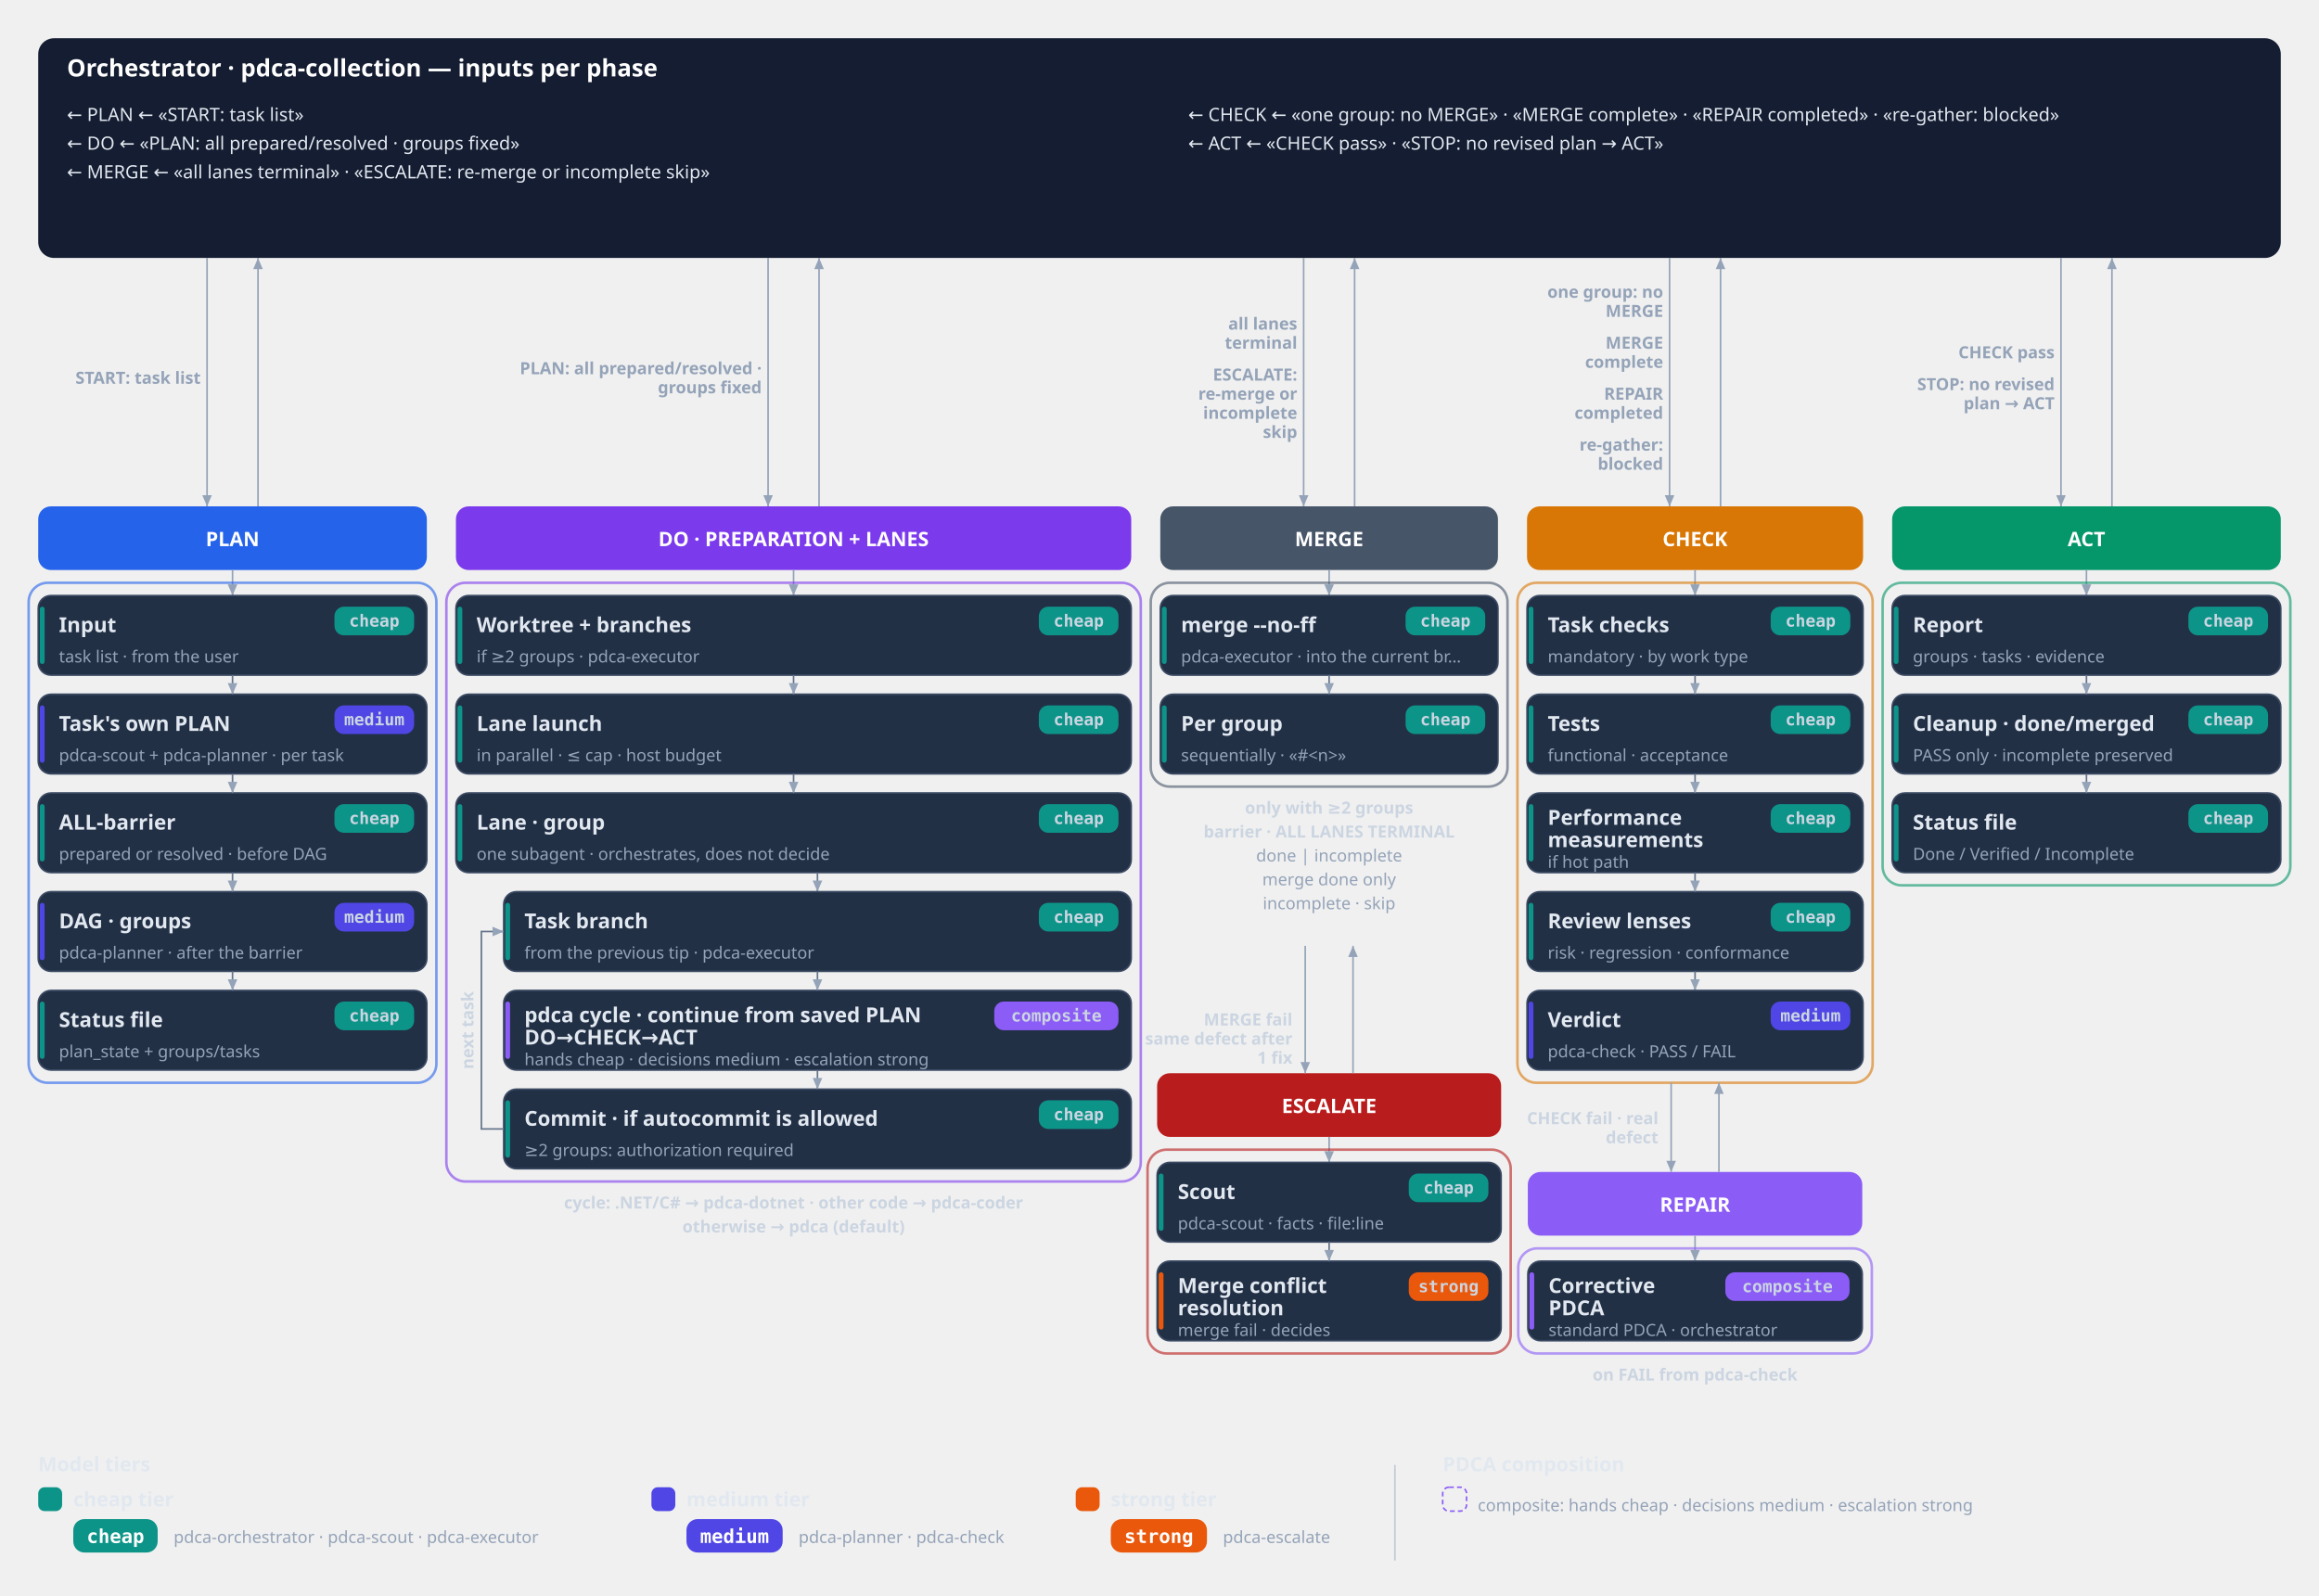
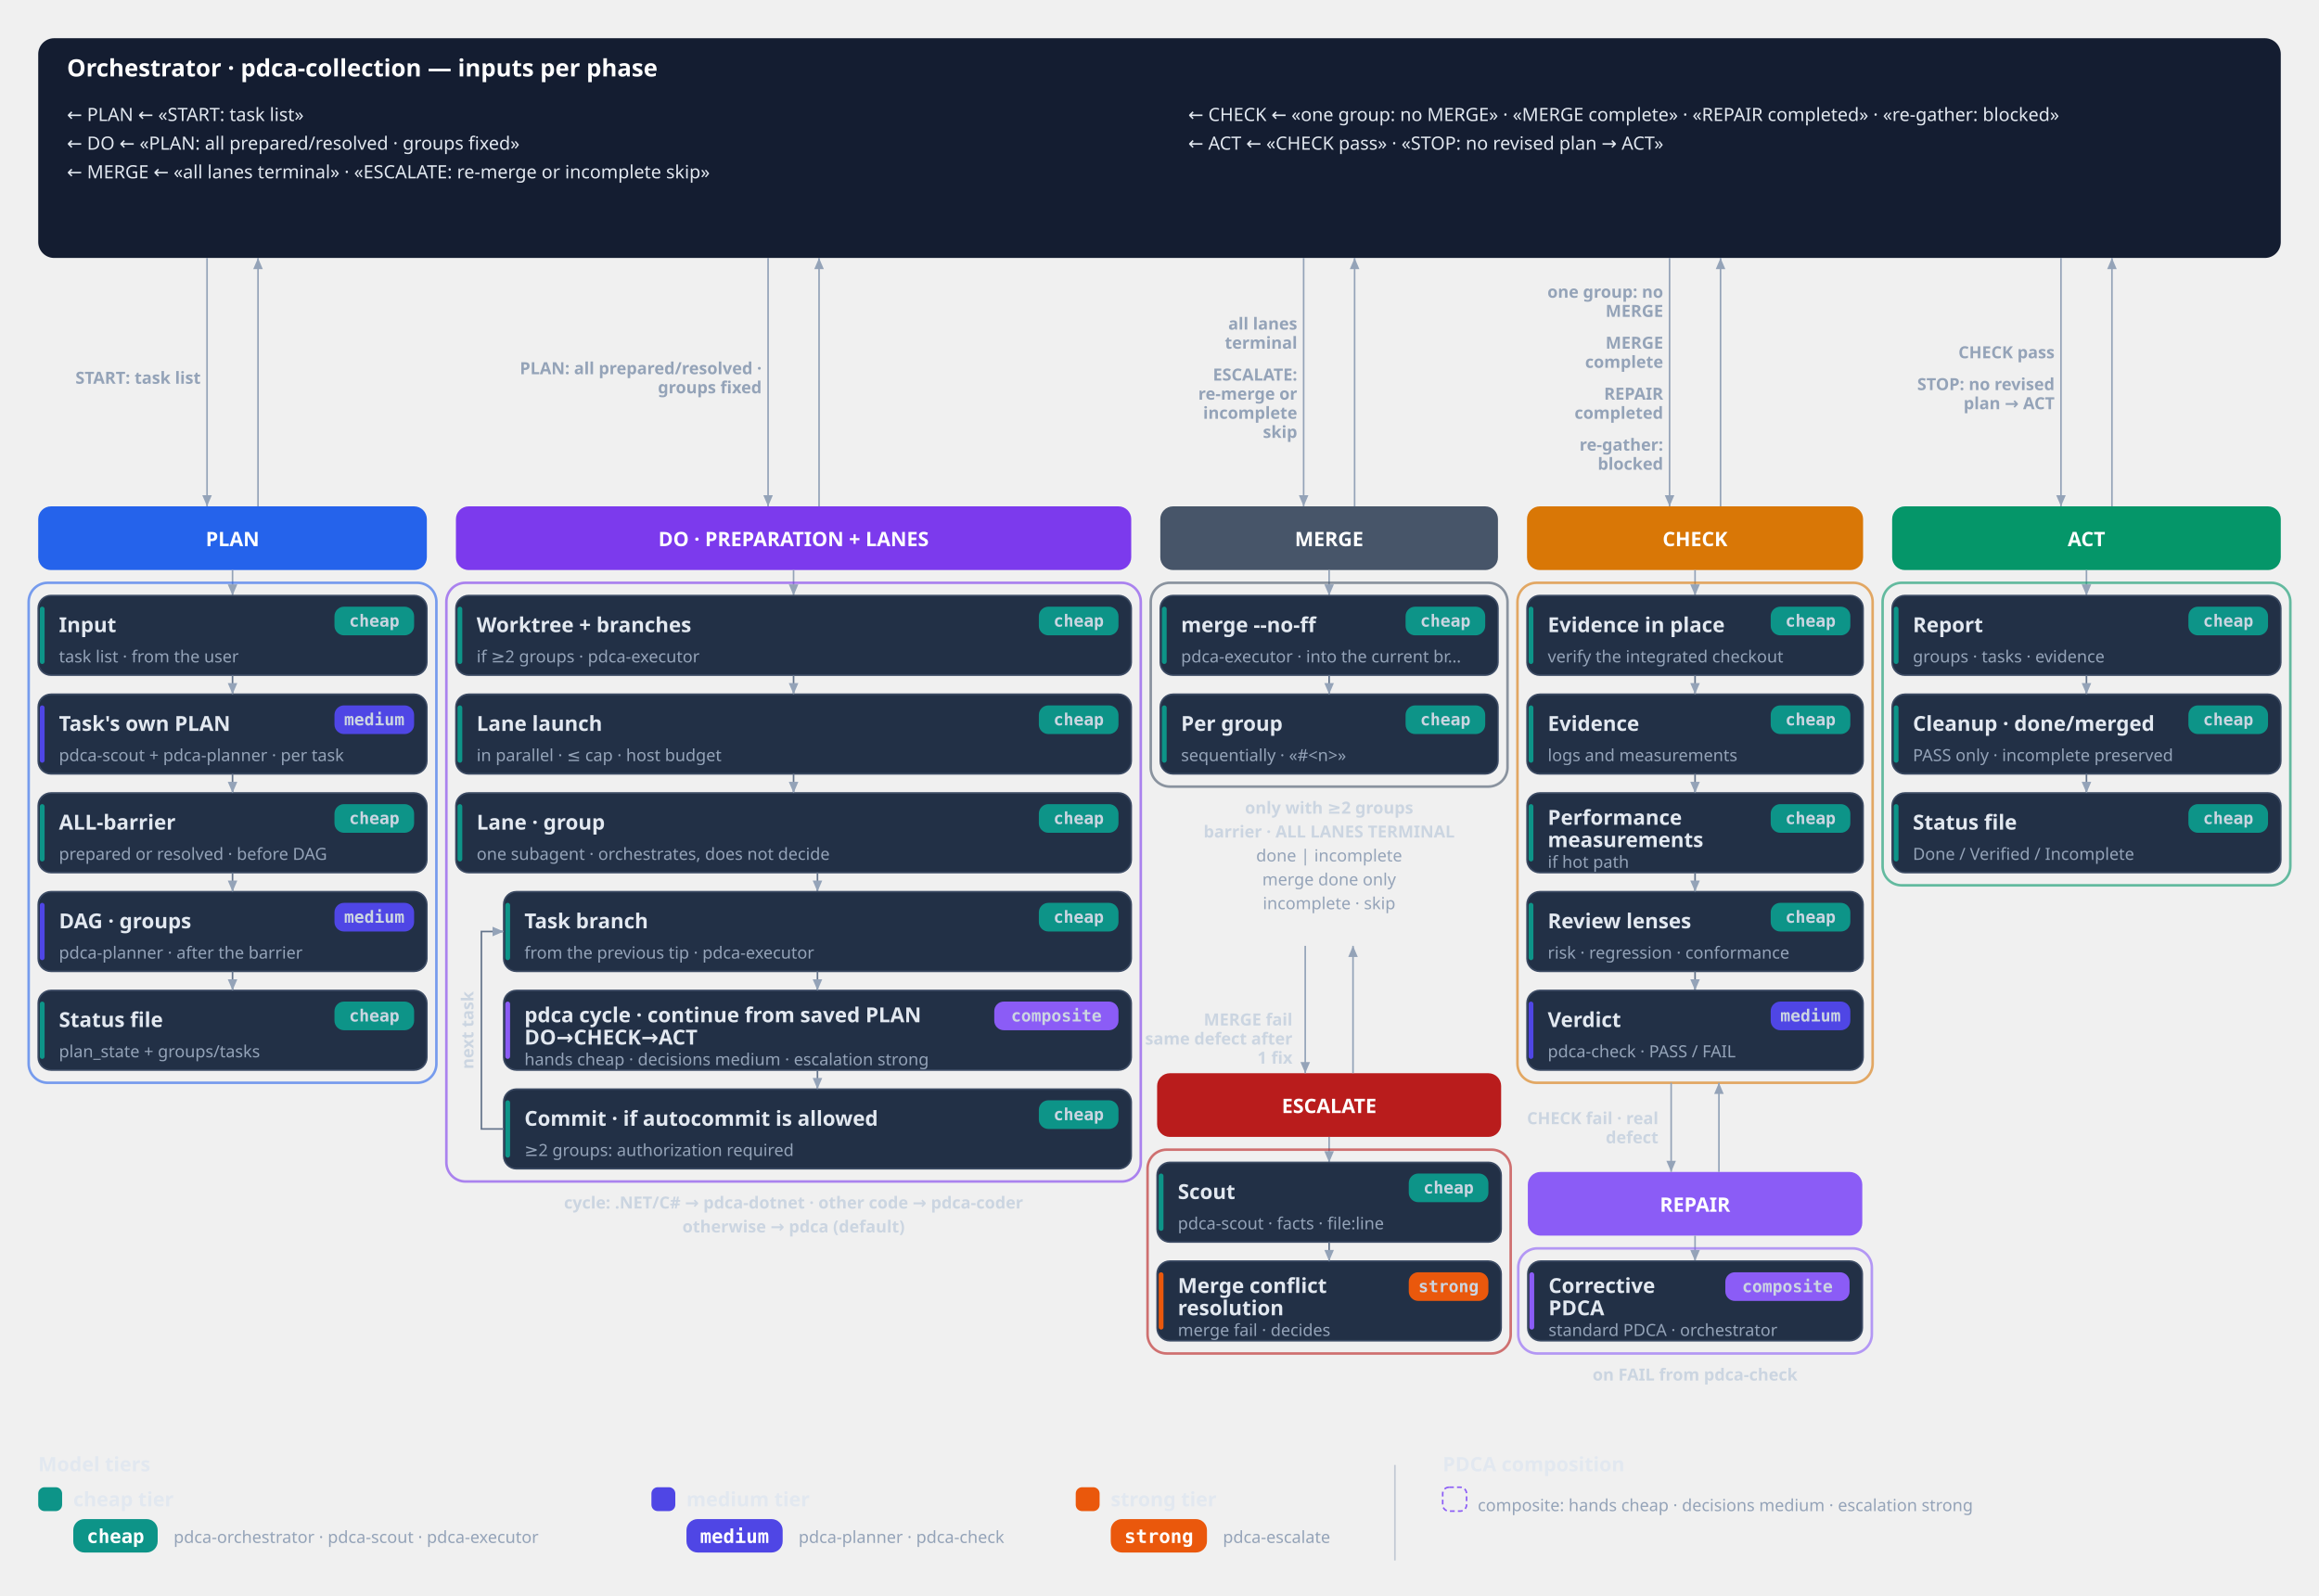
<svg xmlns="http://www.w3.org/2000/svg" viewBox="0 0 1456 1002" width="1456" font-family="Segoe UI, system-ui, sans-serif">
  <defs>
    <marker id="arrow" markerWidth="9" markerHeight="9" refX="7" refY="3" orient="auto">
      <path d="M0,0 L7,3 L0,6 Z" fill="#94a3b8" />
    </marker>
  </defs>
  <style>
.t{font-size:13px;font-weight:600;fill:#e2e8f0}
.s{font-size:10.5px;fill:#94a3b8}
.h{font-size:12.5px;font-weight:700;fill:#ffffff}
.g{font-size:10.5px;font-weight:600}
.band{fill:#141d31}
.bt{fill:#ffffff;font-size:15px;font-weight:700}
.ol{fill:#e2e8f0;font-size:11.5px}
.lt{font-size:12.5px;font-weight:700;fill:#e2e8f0}
.ls{font-size:10.5px;fill:#94a3b8}
.nt{font-size:10.5px;fill:#94a3b8}
.lm{font-family:ui-monospace,Consolas,Menlo,monospace;font-size:12px;font-weight:700}
.bm{font-family:ui-monospace,Consolas,Menlo,monospace;font-size:10.5px;font-weight:700}
.st{font-size:14px;font-weight:700}
</style>
  <rect x="24" y="24" width="1408" height="138" rx="10" class="band" data-band="orchestrator" />
  <text x="42" y="48" class="bt">Orchestrator · pdca-collection — inputs per phase</text>
  <text x="42" y="76" class="ol">← PLAN ← «START: task list»</text>
  <text x="42" y="94" class="ol">← DO ← «PLAN: all prepared/resolved · groups fixed»</text>
  <text x="42" y="112" class="ol">← MERGE ← «all lanes terminal» · «ESCALATE: re-merge or incomplete skip»</text>
  <text x="746.0" y="76" class="ol">← CHECK ← «one group: no MERGE» · «MERGE complete» · «REPAIR completed» · «re-gather: blocked»</text>
  <text x="746.0" y="94" class="ol">← ACT ← «CHECK pass» · «STOP: no revised plan → ACT»</text>
  <g data-column="P">
    <g data-peer-header="P">
      <rect x="24" y="318" width="244" height="40" rx="8" fill="#2563eb" />
      <text x="146.0" y="343.0" class="h" text-anchor="middle">PLAN</text>
    </g>
    <polyline points="146.0,358 146.0,374" fill="none" stroke="#94a3b8" marker-end="url(#arrow)" />
    <rect x="24" y="374" width="244" height="50" rx="8" fill="#223046" stroke="#3b4a63" stroke-width="1" />
    <rect x="25" y="381" width="3" height="36" rx="1.5" fill="#0d9488" />
    <rect x="210" y="381" width="50" height="18" rx="6" fill="#0d9488" />
    <text x="235.0" y="393.5" class="bm" fill="#cbd5e1" text-anchor="middle">cheap</text>
    <text x="37" y="397" class="t">Input</text>
    <text x="37" y="416" class="s">task list · from the user</text>
    <g data-step="task-plan">
      <rect x="24" y="436" width="244" height="50" rx="8" fill="#223046" stroke="#3b4a63" stroke-width="1" />
      <rect x="25" y="443" width="3" height="36" rx="1.5" fill="#4f46e5" />
      <rect x="210" y="443" width="50" height="18" rx="6" fill="#4f46e5" />
      <text x="235.0" y="455.5" class="bm" fill="#cbd5e1" text-anchor="middle">medium</text>
      <text x="37" y="459" class="t">Task's own PLAN</text>
      <text x="37" y="478" class="s">pdca-scout + pdca-planner · per task</text>
    </g>
    <g data-step="all-plans-barrier">
      <rect x="24" y="498" width="244" height="50" rx="8" fill="#223046" stroke="#3b4a63" stroke-width="1" />
      <rect x="25" y="505" width="3" height="36" rx="1.5" fill="#0d9488" />
      <rect x="210" y="505" width="50" height="18" rx="6" fill="#0d9488" />
      <text x="235.0" y="517.5" class="bm" fill="#cbd5e1" text-anchor="middle">cheap</text>
      <text x="37" y="521" class="t">ALL-barrier</text>
      <text x="37" y="540" class="s">prepared or resolved · before DAG</text>
    </g>
    <g data-step="collection-scheduling">
      <rect x="24" y="560" width="244" height="50" rx="8" fill="#223046" stroke="#3b4a63" stroke-width="1" />
      <rect x="25" y="567" width="3" height="36" rx="1.5" fill="#4f46e5" />
      <rect x="210" y="567" width="50" height="18" rx="6" fill="#4f46e5" />
      <text x="235.0" y="579.5" class="bm" fill="#cbd5e1" text-anchor="middle">medium</text>
      <text x="37" y="583" class="t">DAG · groups</text>
      <text x="37" y="602" class="s">pdca-planner · after the barrier</text>
    </g>
    <rect x="24" y="622" width="244" height="50" rx="8" fill="#223046" stroke="#3b4a63" stroke-width="1" />
    <rect x="25" y="629" width="3" height="36" rx="1.5" fill="#0d9488" />
    <rect x="210" y="629" width="50" height="18" rx="6" fill="#0d9488" />
    <text x="235.0" y="641.5" class="bm" fill="#cbd5e1" text-anchor="middle">cheap</text>
    <text x="37" y="645" class="t">Status file</text>
    <text x="37" y="664" class="s">plan_state + groups/tasks</text>
    <polyline points="146.0,424 146.0,436" fill="none" stroke="#64748b" marker-end="url(#arrow)" />
    <polyline points="146.0,486 146.0,498" fill="none" stroke="#64748b" marker-end="url(#arrow)" />
    <polyline points="146.0,548 146.0,560" fill="none" stroke="#64748b" marker-end="url(#arrow)" />
    <polyline points="146.0,610 146.0,622" fill="none" stroke="#64748b" marker-end="url(#arrow)" />
    <rect x="18" y="366" width="256" height="314" rx="12" fill="none" stroke="#2563eb" stroke-opacity="0.6" stroke-width="1.6" data-frame="P" />
  </g>
  <g data-column="DO">
    <g data-peer-header="DO">
      <rect x="286.25" y="318" width="424" height="40" rx="8" fill="#7c3aed" />
      <text x="498.25" y="343.0" class="h" text-anchor="middle">DO · PREPARATION + LANES</text>
    </g>
    <polyline points="498.25,358 498.25,374" fill="none" stroke="#94a3b8" marker-end="url(#arrow)" />
    <rect x="286.25" y="374" width="424" height="50" rx="8" fill="#223046" stroke="#3b4a63" stroke-width="1" />
    <rect x="287.25" y="381" width="3" height="36" rx="1.5" fill="#0d9488" />
    <rect x="652.25" y="381" width="50" height="18" rx="6" fill="#0d9488" />
    <text x="677.25" y="393.5" class="bm" fill="#cbd5e1" text-anchor="middle">cheap</text>
    <text x="299.25" y="397" class="t">Worktree + branches</text>
    <text x="299.25" y="416" class="s">if ≥2 groups · pdca-executor</text>
    <rect x="286.25" y="436" width="424" height="50" rx="8" fill="#223046" stroke="#3b4a63" stroke-width="1" />
    <rect x="287.25" y="443" width="3" height="36" rx="1.5" fill="#0d9488" />
    <rect x="652.25" y="443" width="50" height="18" rx="6" fill="#0d9488" />
    <text x="677.25" y="455.5" class="bm" fill="#cbd5e1" text-anchor="middle">cheap</text>
    <text x="299.25" y="459" class="t">Lane launch</text>
    <text x="299.25" y="478" class="s">in parallel · ≤ cap · host budget</text>
    <polyline points="498.25,424 498.25,436" fill="none" stroke="#64748b" marker-end="url(#arrow)" />
    <rect x="286.25" y="498" width="424" height="50" rx="8" fill="#223046" stroke="#3b4a63" stroke-width="1" />
    <rect x="287.25" y="505" width="3" height="36" rx="1.5" fill="#0d9488" />
    <rect x="652.25" y="505" width="50" height="18" rx="6" fill="#0d9488" />
    <text x="677.25" y="517.5" class="bm" fill="#cbd5e1" text-anchor="middle">cheap</text>
    <text x="299.25" y="521" class="t">Lane · group</text>
    <text x="299.25" y="540" class="s">one subagent · orchestrates, does not decide</text>
    <polyline points="498.25,486 498.25,498" fill="none" stroke="#64748b" marker-end="url(#arrow)" />
    <polyline points="513.25,548 513.25,560" fill="none" stroke="#64748b" marker-end="url(#arrow)" />
    <rect x="316.25" y="560" width="394" height="50" rx="8" fill="#223046" stroke="#3b4a63" stroke-width="1" />
    <rect x="317.25" y="567" width="3" height="36" rx="1.5" fill="#0d9488" />
    <rect x="652.25" y="567" width="50" height="18" rx="6" fill="#0d9488" />
    <text x="677.25" y="579.5" class="bm" fill="#cbd5e1" text-anchor="middle">cheap</text>
    <text x="329.25" y="583" class="t">Task branch</text>
    <text x="329.25" y="602" class="s">from the previous tip · pdca-executor</text>
    <rect x="316.25" y="622" width="394" height="50" rx="8" fill="#223046" stroke="#3b4a63" stroke-width="1" />
    <rect x="317.25" y="629" width="3" height="36" rx="1.5" fill="#8b5cf6" />
    <rect x="624.25" y="629" width="78" height="18" rx="6" fill="#8b5cf6" />
    <text x="663.25" y="641.5" class="bm" fill="#cbd5e1" text-anchor="middle">composite</text>
    <text x="329.25" y="642" class="t">pdca cycle · continue from saved PLAN</text>
    <text x="329.25" y="656" class="t">DO→CHECK→ACT</text>
    <text x="329.25" y="669" class="s">hands cheap · decisions medium · escalation strong</text>
    <polyline points="513.25,610 513.25,622" fill="none" stroke="#64748b" marker-end="url(#arrow)" />
    <rect x="316.25" y="684" width="394" height="50" rx="8" fill="#223046" stroke="#3b4a63" stroke-width="1" />
    <rect x="317.25" y="691" width="3" height="36" rx="1.5" fill="#0d9488" />
    <rect x="652.25" y="691" width="50" height="18" rx="6" fill="#0d9488" />
    <text x="677.25" y="703.5" class="bm" fill="#cbd5e1" text-anchor="middle">cheap</text>
    <text x="329.25" y="707" class="t">Commit · if autocommit is allowed</text>
    <text x="329.25" y="726" class="s">≥2 groups: authorization required</text>
    <polyline points="513.25,672 513.25,684" fill="none" stroke="#64748b" marker-end="url(#arrow)" />
    <path d="M316.25,709.0 L302.25,709.0 L302.25,585.0 L316.25,585.0" fill="none" stroke="#64748b" marker-end="url(#arrow)" />
    <text x="297.25" y="647.0" class="g" fill="#cbd5e1" text-anchor="middle" transform="rotate(-90 297.25 647.0)">next task</text>
    <rect x="280.25" y="366" width="436" height="376" rx="12" fill="none" stroke="#7c3aed" stroke-opacity="0.6" stroke-width="1.6" data-frame="DO" />
    <text x="498.25" y="759" class="g" fill="#cbd5e1" text-anchor="middle">cycle: .NET/C# → pdca-dotnet · other code → pdca-coder</text>
    <text x="498.25" y="774" class="g" fill="#cbd5e1" text-anchor="middle">otherwise → pdca (default)</text>
  </g>
  <g data-column="MERGE">
    <g data-peer-header="MERGE">
      <rect x="728.5" y="318" width="212" height="40" rx="8" fill="#475569" />
      <text x="834.5" y="343.0" class="h" text-anchor="middle">MERGE</text>
    </g>
    <polyline points="834.5,358 834.5,374" fill="none" stroke="#94a3b8" marker-end="url(#arrow)" />
    <rect x="728.5" y="374" width="212" height="50" rx="8" fill="#223046" stroke="#3b4a63" stroke-width="1" />
    <rect x="729.5" y="381" width="3" height="36" rx="1.5" fill="#0d9488" />
    <rect x="882.5" y="381" width="50" height="18" rx="6" fill="#0d9488" />
    <text x="907.5" y="393.5" class="bm" fill="#cbd5e1" text-anchor="middle">cheap</text>
    <text x="741.5" y="397" class="t">merge --no-ff</text>
    <text x="741.5" y="416" class="s">pdca-executor · into the current br…</text>
    <rect x="728.5" y="436" width="212" height="50" rx="8" fill="#223046" stroke="#3b4a63" stroke-width="1" />
    <rect x="729.5" y="443" width="3" height="36" rx="1.5" fill="#0d9488" />
    <rect x="882.5" y="443" width="50" height="18" rx="6" fill="#0d9488" />
    <text x="907.5" y="455.5" class="bm" fill="#cbd5e1" text-anchor="middle">cheap</text>
    <text x="741.5" y="459" class="t">Per group</text>
    <text x="741.5" y="478" class="s">sequentially · «#&lt;n&gt;»</text>
    <polyline points="834.5,424 834.5,436" fill="none" stroke="#64748b" marker-end="url(#arrow)" />
    <g data-condition="all-lanes-terminal">
      <rect x="722.5" y="366" width="224" height="128" rx="12" fill="none" stroke="#475569" stroke-opacity="0.6" stroke-width="1.6" data-frame="MERGE" />
      <text x="834.5" y="511" class="g" fill="#cbd5e1" text-anchor="middle">only with ≥2 groups</text>
      <text x="834.5" y="526" class="g" fill="#cbd5e1" text-anchor="middle">barrier · ALL LANES TERMINAL</text>
      <text x="834.5" y="541" class="ls" fill="#94a3b8" text-anchor="middle">done | incomplete</text>
      <text x="834.5" y="556" class="ls" fill="#94a3b8" text-anchor="middle">merge done only</text>
      <text x="834.5" y="571" class="ls" fill="#94a3b8" text-anchor="middle">incomplete · skip</text>
    </g>
  </g>
  <g data-column="C" data-role="pdca-check" data-tier="medium">
    <g data-peer-header="C">
      <rect x="958.75" y="318" width="211" height="40" rx="8" fill="#d97706" />
      <text x="1064.25" y="343.0" class="h" text-anchor="middle">CHECK</text>
    </g>
    <polyline points="1064.25,358 1064.25,374" fill="none" stroke="#94a3b8" marker-end="url(#arrow)" />
    <rect x="958.75" y="374" width="211" height="50" rx="8" fill="#223046" stroke="#3b4a63" stroke-width="1" />
    <rect x="959.75" y="381" width="3" height="36" rx="1.5" fill="#0d9488" />
    <rect x="1111.75" y="381" width="50" height="18" rx="6" fill="#0d9488" />
    <text x="1136.75" y="393.5" class="bm" fill="#cbd5e1" text-anchor="middle">cheap</text>
-     <text x="971.75" y="397" class="t">Task checks</text>
-     <text x="971.75" y="416" class="s">mandatory · by work type</text>
+     <text x="971.75" y="397" class="t">Evidence in place</text>
+     <text x="971.75" y="416" class="s">verify the integrated checkout</text>
    <rect x="958.75" y="436" width="211" height="50" rx="8" fill="#223046" stroke="#3b4a63" stroke-width="1" />
    <rect x="959.75" y="443" width="3" height="36" rx="1.5" fill="#0d9488" />
    <rect x="1111.75" y="443" width="50" height="18" rx="6" fill="#0d9488" />
    <text x="1136.75" y="455.5" class="bm" fill="#cbd5e1" text-anchor="middle">cheap</text>
-     <text x="971.75" y="459" class="t">Tests</text>
-     <text x="971.75" y="478" class="s">functional · acceptance</text>
+     <text x="971.75" y="459" class="t">Evidence</text>
+     <text x="971.75" y="478" class="s">logs and measurements</text>
    <rect x="958.75" y="498" width="211" height="50" rx="8" fill="#223046" stroke="#3b4a63" stroke-width="1" />
    <rect x="959.75" y="505" width="3" height="36" rx="1.5" fill="#0d9488" />
    <rect x="1111.75" y="505" width="50" height="18" rx="6" fill="#0d9488" />
    <text x="1136.75" y="517.5" class="bm" fill="#cbd5e1" text-anchor="middle">cheap</text>
    <text x="971.75" y="518" class="t">Performance</text>
    <text x="971.75" y="532" class="t">measurements</text>
    <text x="971.75" y="545" class="s">if hot path</text>
    <rect x="958.75" y="560" width="211" height="50" rx="8" fill="#223046" stroke="#3b4a63" stroke-width="1" />
    <rect x="959.75" y="567" width="3" height="36" rx="1.5" fill="#0d9488" />
    <rect x="1111.75" y="567" width="50" height="18" rx="6" fill="#0d9488" />
    <text x="1136.75" y="579.5" class="bm" fill="#cbd5e1" text-anchor="middle">cheap</text>
    <text x="971.75" y="583" class="t">Review lenses</text>
    <text x="971.75" y="602" class="s">risk · regression · conformance</text>
    <polyline points="1064.25,424 1064.25,436" fill="none" stroke="#64748b" marker-end="url(#arrow)" />
    <polyline points="1064.25,486 1064.25,498" fill="none" stroke="#64748b" marker-end="url(#arrow)" />
    <polyline points="1064.25,548 1064.25,560" fill="none" stroke="#64748b" marker-end="url(#arrow)" />
    <polyline points="1064.25,610 1064.25,622" fill="none" stroke="#64748b" marker-end="url(#arrow)" />
    <g data-step="check-verdict" data-role="pdca-check" data-tier="medium">
      <rect x="958.75" y="622" width="211" height="50" rx="8" fill="#223046" stroke="#3b4a63" stroke-width="1" />
      <rect x="959.75" y="629" width="3" height="36" rx="1.5" fill="#4f46e5" />
      <rect x="1111.75" y="629" width="50" height="18" rx="6" fill="#4f46e5" />
      <text x="1136.75" y="641.5" class="bm" fill="#cbd5e1" text-anchor="middle">medium</text>
      <text x="971.75" y="645" class="t">Verdict</text>
      <text x="971.75" y="664" class="s">pdca-check · PASS / FAIL</text>
    </g>
    <rect x="952.75" y="366" width="223" height="314" rx="12" fill="none" stroke="#d97706" stroke-opacity="0.6" stroke-width="1.6" data-frame="C" />
  </g>
  <g data-column="A">
    <g data-peer-header="A">
      <rect x="1188.0" y="318" width="244" height="40" rx="8" fill="#059669" />
      <text x="1310.0" y="343.0" class="h" text-anchor="middle">ACT</text>
    </g>
    <polyline points="1310.0,358 1310.0,374" fill="none" stroke="#94a3b8" marker-end="url(#arrow)" />
    <rect x="1188.0" y="374" width="244" height="50" rx="8" fill="#223046" stroke="#3b4a63" stroke-width="1" />
    <rect x="1189.0" y="381" width="3" height="36" rx="1.5" fill="#0d9488" />
    <rect x="1374.0" y="381" width="50" height="18" rx="6" fill="#0d9488" />
    <text x="1399.0" y="393.5" class="bm" fill="#cbd5e1" text-anchor="middle">cheap</text>
    <text x="1201.0" y="397" class="t">Report</text>
    <text x="1201.0" y="416" class="s">groups · tasks · evidence</text>
    <rect x="1188.0" y="436" width="244" height="50" rx="8" fill="#223046" stroke="#3b4a63" stroke-width="1" />
    <rect x="1189.0" y="443" width="3" height="36" rx="1.5" fill="#0d9488" />
    <rect x="1374.0" y="443" width="50" height="18" rx="6" fill="#0d9488" />
    <text x="1399.0" y="455.5" class="bm" fill="#cbd5e1" text-anchor="middle">cheap</text>
    <text x="1201.0" y="459" class="t">Cleanup · done/merged</text>
    <text x="1201.0" y="478" class="s">PASS only · incomplete preserved</text>
    <rect x="1188.0" y="498" width="244" height="50" rx="8" fill="#223046" stroke="#3b4a63" stroke-width="1" />
    <rect x="1189.0" y="505" width="3" height="36" rx="1.5" fill="#0d9488" />
    <rect x="1374.0" y="505" width="50" height="18" rx="6" fill="#0d9488" />
    <text x="1399.0" y="517.5" class="bm" fill="#cbd5e1" text-anchor="middle">cheap</text>
    <text x="1201.0" y="521" class="t">Status file</text>
    <text x="1201.0" y="540" class="s">Done / Verified / Incomplete</text>
    <polyline points="1310.0,424 1310.0,436" fill="none" stroke="#64748b" marker-end="url(#arrow)" />
    <polyline points="1310.0,486 1310.0,498" fill="none" stroke="#64748b" marker-end="url(#arrow)" />
    <rect x="1182.0" y="366" width="256" height="190" rx="12" fill="none" stroke="#059669" stroke-opacity="0.6" stroke-width="1.6" data-frame="A" />
  </g>
  <g data-column="REPAIR" data-child-of="C" data-dispatched-by="orchestrator" data-main-recovery="corrective-pdca" data-composition="composite">
    <g data-peer-header="REPAIR">
      <rect x="959.25" y="736" width="210" height="40" rx="8" fill="#8b5cf6" />
      <text x="1064.25" y="761.0" class="h" text-anchor="middle">REPAIR</text>
    </g>
    <polyline points="1064.25,776 1064.25,792" fill="none" stroke="#94a3b8" marker-end="url(#arrow)" />
    <rect x="959.25" y="792" width="210" height="50" rx="8" fill="#223046" stroke="#3b4a63" stroke-width="1" />
    <rect x="960.25" y="799" width="3" height="36" rx="1.5" fill="#8b5cf6" />
    <rect x="1083.25" y="799" width="78" height="18" rx="6" fill="#8b5cf6" />
    <text x="1122.25" y="811.5" class="bm" fill="#cbd5e1" text-anchor="middle">composite</text>
    <text x="972.25" y="812" class="t">Corrective</text>
    <text x="972.25" y="826" class="t">PDCA</text>
    <text x="972.25" y="839" class="s">standard PDCA · orchestrator</text>
    <rect x="953.25" y="784" width="222" height="66" rx="12" fill="none" stroke="#8b5cf6" stroke-opacity="0.6" stroke-width="1.6" data-frame="REPAIR" />
    <text x="1064.25" y="867" class="g" fill="#cbd5e1" text-anchor="middle">on FAIL from pdca-check</text>
  </g>
  <g data-bus="dispatch" data-origin="C" data-target="REPAIR" data-kind="dispatch">
    <polyline points="1049.25,680 1049.25,736" fill="none" stroke="#94a3b8" marker-end="url(#arrow)" />
    <g data-entry-from="C" data-entry-to="REPAIR" data-entry-condition="FAIL">
      <text x="1041.25" y="706" class="g" fill="#cbd5e1" text-anchor="end">CHECK fail · real</text>
      <text x="1041.25" y="718" class="g" fill="#cbd5e1" text-anchor="end">defect</text>
    </g>
  </g>
  <g data-bus="result" data-origin="REPAIR" data-target="C" data-kind="result">
    <polyline points="1079.25,736 1079.25,680" fill="none" stroke="#94a3b8" marker-end="url(#arrow)" />
  </g>
  <g data-column="E" data-child-of="MERGE" data-dispatched-by="orchestrator">
    <g data-peer-header="E">
      <rect x="726.5" y="674" width="216" height="40" rx="8" fill="#b91c1c" />
      <text x="834.5" y="699.0" class="h" text-anchor="middle">ESCALATE</text>
    </g>
    <polyline points="834.5,714 834.5,730" fill="none" stroke="#94a3b8" marker-end="url(#arrow)" />
    <rect x="726.5" y="730" width="216" height="50" rx="8" fill="#223046" stroke="#3b4a63" stroke-width="1" />
    <rect x="727.5" y="737" width="3" height="36" rx="1.5" fill="#0d9488" />
    <rect x="884.5" y="737" width="50" height="18" rx="6" fill="#0d9488" />
    <text x="909.5" y="749.5" class="bm" fill="#cbd5e1" text-anchor="middle">cheap</text>
    <text x="739.5" y="753" class="t">Scout</text>
    <text x="739.5" y="772" class="s">pdca-scout · facts · file:line</text>
    <rect x="726.5" y="792" width="216" height="50" rx="8" fill="#223046" stroke="#3b4a63" stroke-width="1" />
    <rect x="727.5" y="799" width="3" height="36" rx="1.5" fill="#ea580c" />
    <rect x="884.5" y="799" width="50" height="18" rx="6" fill="#ea580c" />
    <text x="909.5" y="811.5" class="bm" fill="#cbd5e1" text-anchor="middle">strong</text>
    <text x="739.5" y="812" class="t">Merge conflict</text>
    <text x="739.5" y="826" class="t">resolution</text>
    <text x="739.5" y="839" class="s">merge fail · decides</text>
    <polyline points="834.5,780 834.5,792" fill="none" stroke="#64748b" marker-end="url(#arrow)" />
    <rect x="720.5" y="722" width="228" height="128" rx="12" fill="none" stroke="#b91c1c" stroke-opacity="0.6" stroke-width="1.6" data-frame="E" />
  </g>
  <g data-bus="dispatch" data-origin="MERGE" data-target="E" data-kind="dispatch">
    <polyline points="819.5,594 819.5,674" fill="none" stroke="#94a3b8" marker-end="url(#arrow)" />
    <g data-entry-from="MERGE" data-entry-to="ESCALATE" data-entry-condition="merge-conflict">
      <text x="811.5" y="644" class="g" fill="#cbd5e1" text-anchor="end">MERGE fail</text>
    </g>
    <g data-entry-from="REPAIR" data-entry-to="ESCALATE" data-entry-condition="same defect after 1 fix">
      <text x="811.5" y="656" class="g" fill="#cbd5e1" text-anchor="end">same defect after</text>
      <text x="811.5" y="668" class="g" fill="#cbd5e1" text-anchor="end">1 fix</text>
    </g>
  </g>
  <g data-bus="result" data-origin="E" data-target="MERGE" data-kind="result">
    <polyline points="849.5,674 849.5,594" fill="none" stroke="#94a3b8" marker-end="url(#arrow)" />
  </g>
  <g data-bus="dispatch" data-origin="orchestrator" data-target="P" data-kind="dispatch">
    <polyline points="130.0,162 130.0,318" fill="none" stroke="#94a3b8" marker-end="url(#arrow)" />
    <g data-entry-from="START" data-entry-to="P" data-entry-condition="start">
      <text x="126.0" y="241.0" class="g" fill="#94a3b8" text-anchor="end">START: task list</text>
    </g>
  </g>
  <g data-bus="result" data-origin="P" data-target="orchestrator" data-kind="result">
    <polyline points="162.0,318 162.0,162" fill="none" stroke="#94a3b8" marker-end="url(#arrow)" />
  </g>
  <g data-bus="dispatch" data-origin="orchestrator" data-target="DO" data-kind="dispatch">
    <polyline points="482.25,162 482.25,318" fill="none" stroke="#94a3b8" marker-end="url(#arrow)" />
    <g data-entry-from="P" data-entry-to="DO" data-entry-condition="groups">
      <text x="478.25" y="235.0" class="g" fill="#94a3b8" text-anchor="end">PLAN: all prepared/resolved ·</text>
      <text x="478.25" y="247.0" class="g" fill="#94a3b8" text-anchor="end">groups fixed</text>
    </g>
  </g>
  <g data-bus="result" data-origin="DO" data-target="orchestrator" data-kind="result">
    <polyline points="514.25,318 514.25,162" fill="none" stroke="#94a3b8" marker-end="url(#arrow)" />
  </g>
  <g data-bus="dispatch" data-origin="orchestrator" data-target="MERGE" data-kind="dispatch">
    <polyline points="818.5,162 818.5,318" fill="none" stroke="#94a3b8" marker-end="url(#arrow)" />
    <g data-entry-from="DO" data-entry-to="MERGE" data-entry-condition="≥2 · all-lanes-terminal">
      <text x="814.5" y="207.0" class="g" fill="#94a3b8" text-anchor="end">all lanes</text>
      <text x="814.5" y="219.0" class="g" fill="#94a3b8" text-anchor="end">terminal</text>
    </g>
    <g data-entry-from="ESCALATE" data-entry-to="MERGE" data-entry-condition="resolved/reorder/mark incomplete">
      <text x="814.5" y="239.0" class="g" fill="#94a3b8" text-anchor="end">ESCALATE:</text>
      <text x="814.5" y="251.0" class="g" fill="#94a3b8" text-anchor="end">re-merge or</text>
      <text x="814.5" y="263.0" class="g" fill="#94a3b8" text-anchor="end">incomplete</text>
      <text x="814.5" y="275.0" class="g" fill="#94a3b8" text-anchor="end">skip</text>
    </g>
  </g>
  <g data-bus="result" data-origin="MERGE" data-target="orchestrator" data-kind="result">
    <polyline points="850.5,318 850.5,162" fill="none" stroke="#94a3b8" marker-end="url(#arrow)" />
  </g>
  <g data-bus="dispatch" data-origin="orchestrator" data-target="C" data-kind="dispatch">
    <polyline points="1048.25,162 1048.25,318" fill="none" stroke="#94a3b8" marker-end="url(#arrow)" />
    <g data-entry-from="DO" data-entry-to="C" data-entry-condition="one group · no merge">
      <text x="1044.25" y="187.0" class="g" fill="#94a3b8" text-anchor="end">one group: no</text>
      <text x="1044.25" y="199.0" class="g" fill="#94a3b8" text-anchor="end">MERGE</text>
    </g>
    <g data-entry-from="MERGE" data-entry-to="C" data-entry-condition="integration complete">
      <text x="1044.25" y="219.0" class="g" fill="#94a3b8" text-anchor="end">MERGE</text>
      <text x="1044.25" y="231.0" class="g" fill="#94a3b8" text-anchor="end">complete</text>
    </g>
    <g data-entry-from="REPAIR" data-entry-to="C" data-entry-condition="full-verification">
      <text x="1044.25" y="251.0" class="g" fill="#94a3b8" text-anchor="end">REPAIR</text>
      <text x="1044.25" y="263.0" class="g" fill="#94a3b8" text-anchor="end">completed</text>
    </g>
    <g data-entry-from="C" data-entry-to="C" data-entry-condition="re-gather">
      <text x="1044.25" y="283.0" class="g" fill="#94a3b8" text-anchor="end">re-gather:</text>
      <text x="1044.25" y="295.0" class="g" fill="#94a3b8" text-anchor="end">blocked</text>
    </g>
  </g>
  <g data-bus="result" data-origin="C" data-target="orchestrator" data-kind="result">
    <polyline points="1080.25,318 1080.25,162" fill="none" stroke="#94a3b8" marker-end="url(#arrow)" />
  </g>
  <g data-bus="dispatch" data-origin="orchestrator" data-target="A" data-kind="dispatch">
    <polyline points="1294.0,162 1294.0,318" fill="none" stroke="#94a3b8" marker-end="url(#arrow)" />
    <g data-entry-from="C" data-entry-to="A" data-entry-condition="PASS">
      <text x="1290.0" y="225.0" class="g" fill="#94a3b8" text-anchor="end">CHECK pass</text>
    </g>
    <g data-entry-from="REPAIR" data-entry-to="A" data-entry-condition="revision exhausted · no plan">
      <text x="1290.0" y="245.0" class="g" fill="#94a3b8" text-anchor="end">STOP: no revised</text>
      <text x="1290.0" y="257.0" class="g" fill="#94a3b8" text-anchor="end">plan → ACT</text>
    </g>
  </g>
  <g data-bus="result" data-origin="A" data-target="orchestrator" data-kind="result">
    <polyline points="1326.0,318 1326.0,162" fill="none" stroke="#94a3b8" marker-end="url(#arrow)" />
  </g>
  <g data-legend="model-tiers">
    <text x="24" y="924" class="lt">Model tiers</text>
    <text x="46" y="946" class="lt">cheap tier</text>
    <rect x="24" y="934" width="15" height="15" rx="4" fill="#0d9488" />
    <rect x="46" y="954" width="53.0" height="21" rx="7" fill="#0d9488" />
    <text x="72.5" y="969" class="lm" fill="#ffffff" text-anchor="middle">cheap</text>
    <text x="109.0" y="969" class="ls">pdca-orchestrator · pdca-scout · pdca-executor</text>
    <text x="431.0" y="946" class="lt">medium tier</text>
    <rect x="409.0" y="934" width="15" height="15" rx="4" fill="#4f46e5" />
    <rect x="431.0" y="954" width="60.4" height="21" rx="7" fill="#4f46e5" />
    <text x="461.2" y="969" class="lm" fill="#ffffff" text-anchor="middle">medium</text>
    <text x="501.4" y="969" class="ls">pdca-planner · pdca-check</text>
    <text x="697.4" y="946" class="lt">strong tier</text>
    <rect x="675.4" y="934" width="15" height="15" rx="4" fill="#ea580c" />
    <rect x="697.4" y="954" width="60.4" height="21" rx="7" fill="#ea580c" />
    <text x="727.6" y="969" class="lm" fill="#ffffff" text-anchor="middle">strong</text>
    <text x="767.8" y="969" class="ls">pdca-escalate</text>
  </g>
  <line x1="875.8" y1="920" x2="875.8" y2="980" stroke="#94a3b8" stroke-opacity="0.5" />
  <g data-legend="composition">
    <text x="905.8" y="924" class="lt">PDCA composition</text>
    <rect x="905.8" y="934" width="15" height="15" rx="4" fill="none" stroke="#8b5cf6" stroke-dasharray="3 2" />
    <text x="927.8" y="949" class="ls" fill="#cbd5e1">composite: hands cheap · decisions medium · escalation strong</text>
  </g>
  <text x="24" y="1020" class="lt">Collection state graph</text>
  <g data-node="START">
    <rect x="24" y="1140" width="160" height="44" rx="10" fill="#94a3b8" fill-opacity="0.08" stroke="#94a3b8" stroke-width="1.6" />
    <text x="104.0" y="1167.0" class="st" fill="#94a3b8" text-anchor="middle">START</text>
  </g>
  <g data-node="P">
    <rect x="232" y="1140" width="160" height="44" rx="10" fill="#2563eb" fill-opacity="0.08" stroke="#2563eb" stroke-width="1.6" />
    <text x="312.0" y="1167.0" class="st" fill="#2563eb" text-anchor="middle">PLAN</text>
  </g>
  <g data-node="DO" data-tier="cheap">
    <rect x="440" y="1140" width="160" height="44" rx="10" fill="#7c3aed" fill-opacity="0.08" stroke="#7c3aed" stroke-width="1.6" />
    <text x="520.0" y="1157" class="st" fill="#7c3aed" text-anchor="middle">DO · PREPARATION</text>
    <text x="520.0" y="1171" class="st" fill="#7c3aed" text-anchor="middle">+ LANES</text>
  </g>
  <g data-node="MERGE" data-tier="cheap">
    <rect x="648" y="1140" width="160" height="44" rx="10" fill="#475569" fill-opacity="0.08" stroke="#475569" stroke-width="1.6" />
    <text x="728.0" y="1157" class="st" fill="#475569" text-anchor="middle">MERGE</text>
    <text x="728.0" y="1173" class="ls" fill="#475569" text-anchor="middle">pdca-executor · cheap</text>
  </g>
  <g data-node="C" data-tier="medium">
    <rect x="856" y="1140" width="160" height="44" rx="10" fill="#4f46e5" fill-opacity="0.08" stroke="#4f46e5" stroke-width="1.6" />
    <text x="936.0" y="1157" class="st" fill="#4f46e5" text-anchor="middle">CHECK</text>
    <text x="936.0" y="1173" class="ls" fill="#4f46e5" text-anchor="middle">pdca-check · medium</text>
  </g>
  <g data-node="A">
    <rect x="1064" y="1140" width="160" height="44" rx="10" fill="#059669" fill-opacity="0.08" stroke="#059669" stroke-width="1.6" />
    <text x="1144.0" y="1167.0" class="st" fill="#059669" text-anchor="middle">ACT</text>
  </g>
  <g data-node="EXIT">
    <rect x="1272" y="1140" width="160" height="44" rx="10" fill="#94a3b8" fill-opacity="0.08" stroke="#94a3b8" stroke-width="1.6" />
    <text x="1352.0" y="1167.0" class="st" fill="#94a3b8" text-anchor="middle">EXIT</text>
  </g>
  <g data-node="REPAIR" data-composition="composite">
    <rect x="856" y="1260" width="160" height="44" rx="10" fill="#8b5cf6" fill-opacity="0.08" stroke="#8b5cf6" stroke-width="1.6" />
    <text x="936.0" y="1277" class="st" fill="#8b5cf6" text-anchor="middle">REPAIR</text>
    <text x="936.0" y="1293" class="ls" fill="#8b5cf6" text-anchor="middle">pdca · composite</text>
  </g>
  <g data-node="ESCALATE" data-tier="strong">
    <rect x="648" y="1260" width="160" height="44" rx="10" fill="#b91c1c" fill-opacity="0.08" stroke="#b91c1c" stroke-width="1.6" />
    <text x="728.0" y="1287.0" class="st" fill="#b91c1c" text-anchor="middle">ESCALATE</text>
  </g>
  <g data-annotation="ESCALATE">
    <text x="636" y="1320" class="nt" text-anchor="end">decision → pdca-planner (plan)</text>
    <text x="636" y="1333" class="nt" text-anchor="end">or pdca-executor (implementation, STOP)</text>
  </g>
  <g data-node="STOP">
    <rect x="856" y="1380" width="160" height="44" rx="10" fill="#b91c1c" fill-opacity="0.08" stroke="#b91c1c" stroke-width="1.6" />
    <text x="936.0" y="1407.0" class="st" fill="#b91c1c" text-anchor="middle">STOP</text>
  </g>
  <g data-annotation="STOP">
    <text x="936.0" y="1440" class="nt" text-anchor="middle">ACT-finalized · no success cleanup</text>
  </g>
  <g data-from="START" data-to="P" data-condition="start">
    <polyline points="184,1162.0 232,1162.0" fill="none" stroke="#94a3b8" marker-end="url(#arrow)" />
  </g>
  <g data-from="P" data-to="DO" data-condition="groups">
    <polyline points="392,1162.0 440,1162.0" fill="none" stroke="#94a3b8" marker-end="url(#arrow)" />
  </g>
  <g data-from="DO" data-to="MERGE" data-condition="≥2 · all-lanes-terminal">
    <polyline points="600,1162.0 648,1162.0" fill="none" stroke="#94a3b8" marker-end="url(#arrow)" />
  </g>
  <g data-from="DO" data-to="C" data-condition="one group · no merge">
    <polyline points="520.0,1140 520.0,1100 876,1100 876,1140" fill="none" stroke="#94a3b8" marker-end="url(#arrow)" />
    <text x="698.0" y="1092" class="g" fill="#cbd5e1" text-anchor="middle">one group: no MERGE</text>
  </g>
  <g data-from="MERGE" data-to="C" data-condition="integration complete">
    <polyline points="808,1162.0 856,1162.0" fill="none" stroke="#94a3b8" marker-end="url(#arrow)" />
  </g>
  <g data-from="C" data-to="REPAIR" data-condition="FAIL" data-dispatched-by="orchestrator">
    <polyline points="921.0,1184 921.0,1260" fill="none" stroke="#94a3b8" marker-end="url(#arrow)" />
    <text x="872.0" y="1222.0" class="g" fill="#cbd5e1" text-anchor="middle">CHECK fail · real defect</text>
  </g>
  <g data-from="REPAIR" data-to="C" data-condition="full-verification">
    <polyline points="951.0,1260 951.0,1184" fill="none" stroke="#94a3b8" marker-end="url(#arrow)" />
  </g>
  <g data-from="C" data-to="C" data-condition="re-gather">
    <polyline points="986,1140 986,1116 946,1116 946,1140" fill="none" stroke="#94a3b8" marker-end="url(#arrow)" />
    <text x="966" y="1080" class="g" fill="#cbd5e1" text-anchor="middle">re-gather:</text>
    <text x="966" y="1092" class="g" fill="#cbd5e1" text-anchor="middle">blocked</text>
  </g>
  <g data-from="C" data-to="A" data-condition="PASS">
    <polyline points="1016,1162.0 1064,1162.0" fill="none" stroke="#94a3b8" marker-end="url(#arrow)" />
  </g>
  <g data-from="A" data-to="EXIT" data-condition="finalized">
    <polyline points="1224,1162.0 1272,1162.0" fill="none" stroke="#94a3b8" marker-end="url(#arrow)" />
  </g>
  <g data-from="MERGE" data-to="ESCALATE" data-condition="merge-conflict">
    <polyline points="713.0,1184 713.0,1260" fill="none" stroke="#94a3b8" marker-end="url(#arrow)" />
    <text x="621.0" y="1214.0" class="g" fill="#cbd5e1" text-anchor="middle">MERGE fail</text>
  </g>
  <g data-from="ESCALATE" data-to="MERGE" data-condition="resolved/reorder/mark incomplete" data-dispatched-by="orchestrator">
    <polyline points="743.0,1260 743.0,1184" fill="none" stroke="#94a3b8" marker-end="url(#arrow)" />
  </g>
  <g data-from="REPAIR" data-to="ESCALATE" data-condition="same defect after 1 fix">
    <polyline points="896,1304 896,1340 728.0,1340 728.0,1304" fill="none" stroke="#94a3b8" marker-end="url(#arrow)" />
    <text x="812.0" y="1316" class="g" fill="#cbd5e1" text-anchor="middle">same defect</text>
    <text x="812.0" y="1328" class="g" fill="#cbd5e1" text-anchor="middle">after 1 fix</text>
  </g>
  <g data-from="REPAIR" data-to="A" data-condition="revision exhausted · no plan">
    <polyline points="998,1260 998,1234 1144.0,1234 1144.0,1184" fill="none" stroke="#94a3b8" marker-end="url(#arrow)" />
    <text x="1071.0" y="1227" class="g" fill="#cbd5e1" text-anchor="middle">STOP: no revised plan → ACT</text>
  </g>
  <g data-from="A" data-to="STOP" data-condition="incomplete/STOP · no cleanup">
    <polyline points="1184,1184 1184,1354 936.0,1354 936.0,1380" fill="none" stroke="#94a3b8" marker-end="url(#arrow)" />
    <text x="1060.0" y="1347" class="g" fill="#cbd5e1" text-anchor="middle">incomplete/STOP · no cleanup</text>
  </g>
  <text x="24" y="1486" class="nt">One group — degradation: no worktree and no branches are created, work in the current branch, merge --no-ff is not needed; earlier commits remain, no auto-rollback · push — never</text>
  <text x="24" y="1502" class="nt">Commit — only in an explicitly authorized collection autocommit mode; otherwise/if forbidden the patch is preserved, there are no commits and no uncommitted branch chain (the exception is a project overlay, not global)</text>
  <text x="24" y="1518" class="nt">≥2: the barrier waits for terminality of ALL lanes (done | incomplete) — readiness, not success; MERGE only successful (done) tips, incomplete is skipped; conflict → abort → pdca-escalate</text>
  <text x="24" y="1534" class="nt">C: re-gather stays blocked (no report) — not a defect, no code edits; STOP of the corrective PDCA ≠ EXIT: ACT finalises it as unverified, evidence preserved, no success cleanup; ACT cleans only DONE/merged, incomplete results (branches/patch/pointers) are preserved</text>
  <text x="24" y="1550" class="nt">Lane (work stream) — one parallel flow of work per group: a separate subagent, its own worktree and branch, tasks strictly one by one, a full pdca cycle per task; groups run in parallel (≤ cap), not tasks inside a lane.</text>
  <text x="24" y="1566" class="nt">Fallback: pdca-orchestrator unavailable (no agent / subagent_depth &lt; 2 / delegation forbidden) → primary leads the cycle itself · autonomous: Notice: + summary · normal: a message to the user</text>
</svg>
